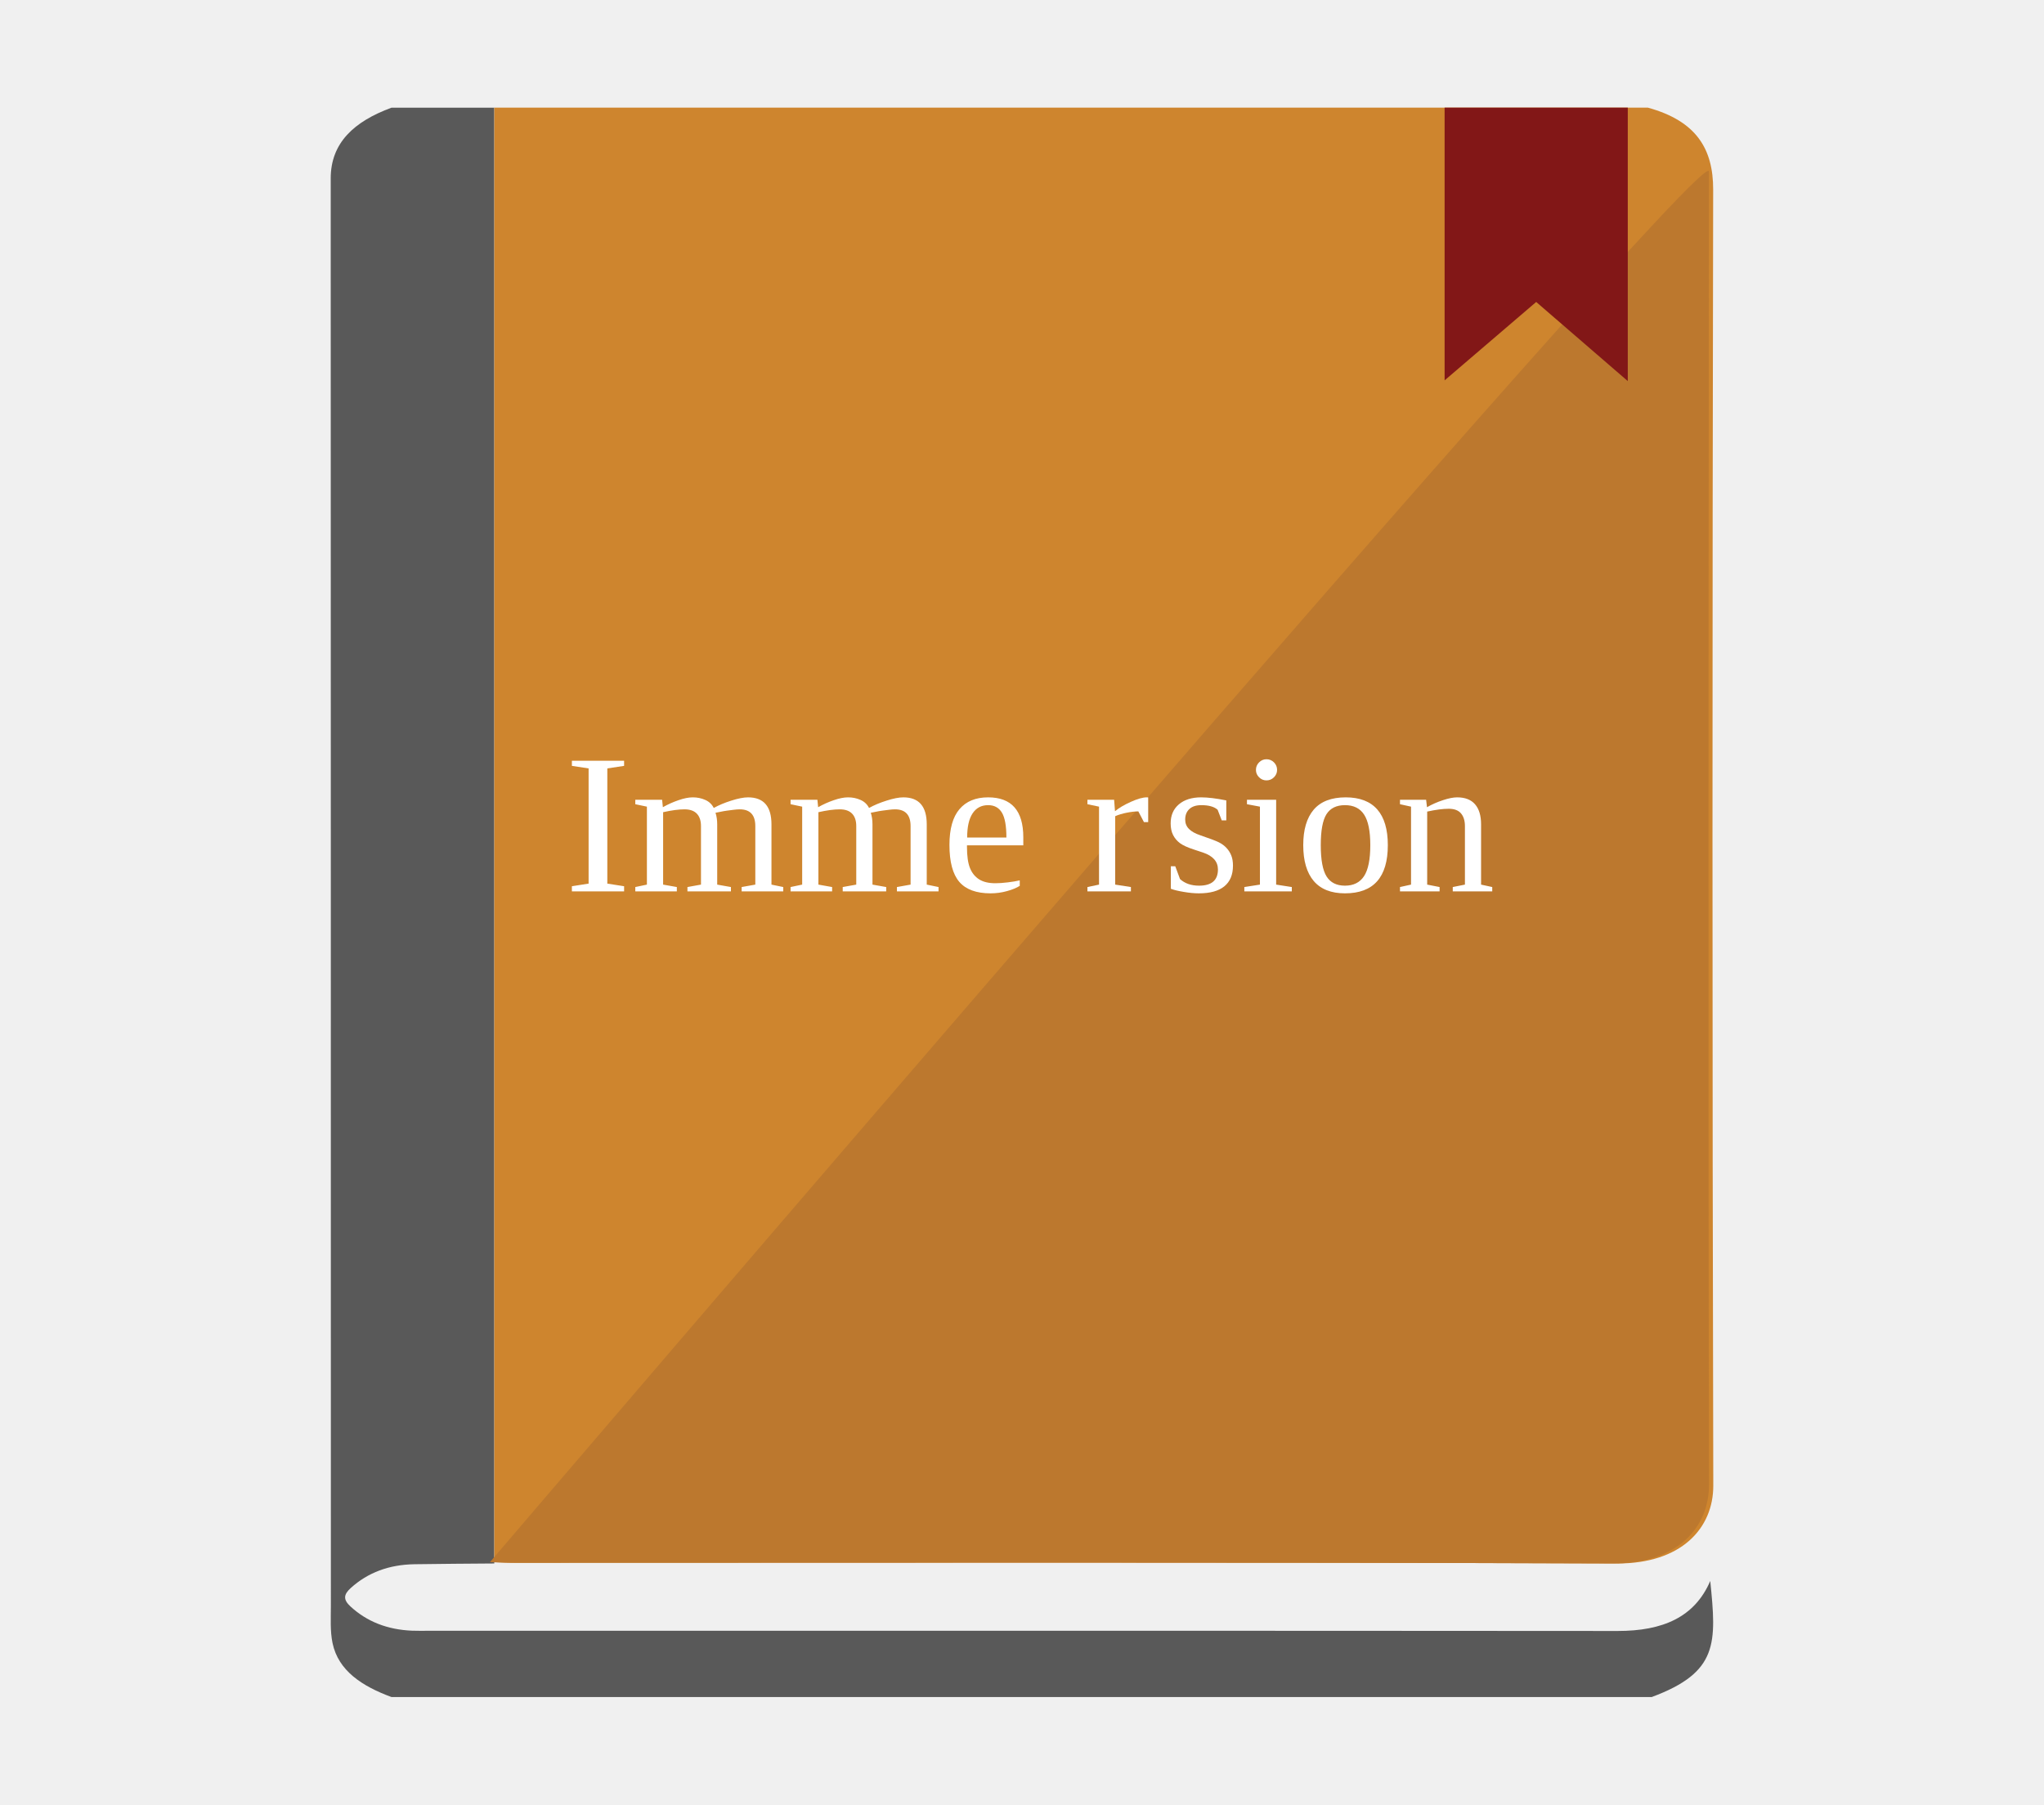
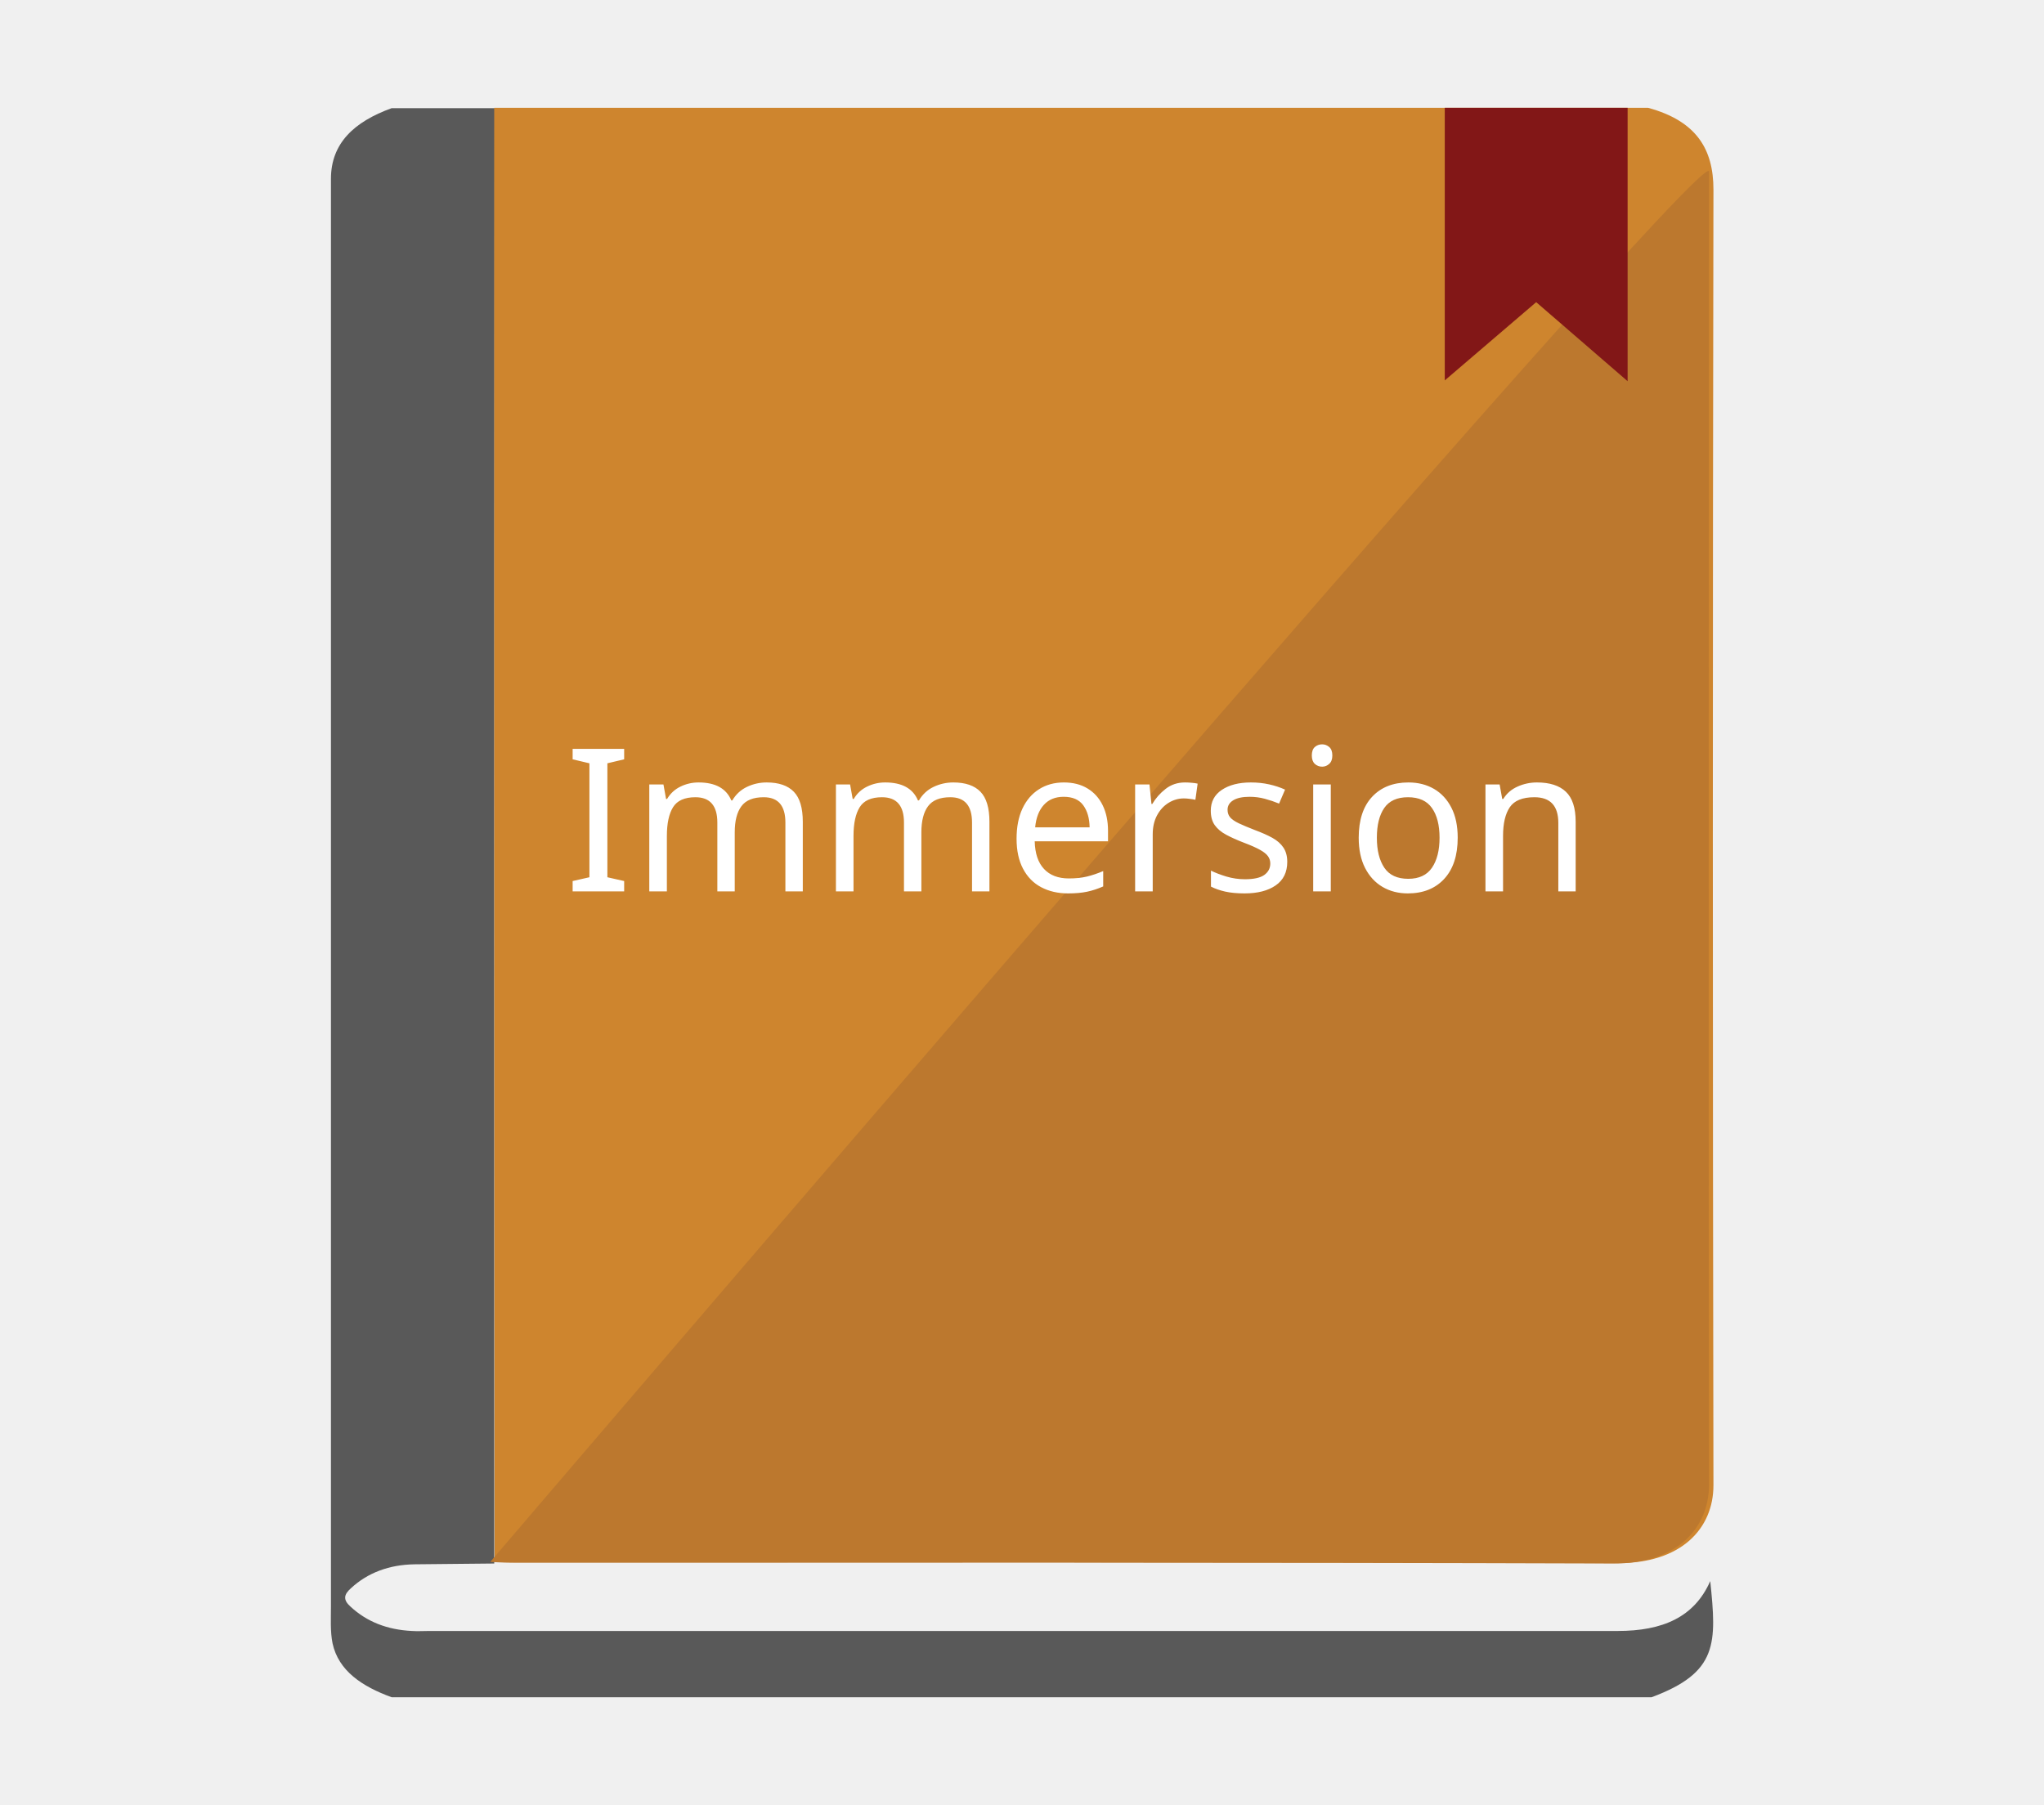
- <svg xmlns="http://www.w3.org/2000/svg" id="Layer_8" data-name="Layer 8" viewBox="0 0 512 452.12">
-   <defs>
-     <style>
-       .cls-1 {
-         fill: #fff;
-         font-size: 50px;
-       }
- 
-       .cls-2 {
-         fill: #bc782e;
-       }
- 
-       .cls-3 {
-         fill: #821717;
-       }
- 
-       .cls-4 {
-         letter-spacing: 0em;
-       }
- 
-       .cls-5 {
-         fill: #ce852e;
-       }
- 
-       .cls-6 {
-         fill: #595959;
-       }
-     </style>
-   </defs>
+ <svg xmlns="http://www.w3.org/2000/svg" version="1.1" id="Layer_8" x="0px" y="0px" viewBox="0 0 512 452.1" style="enable-background:new 0 0 512 452.1;" xml:space="preserve">
+   <style type="text/css">
+ 	.st0{fill:#595959;}
+ 	.st1{fill:#CE852E;}
+ 	.st2{fill:#BC782E;}
+ 	.st3{fill:#FFFFFF;}
+ 	.st4{font-family:'ArialMT';}
+ 	.st5{font-size:50px;}
+ 	.st6{fill:#821717;}
+ </style>
  <g>
-     <path class="cls-6" d="M123.81,391.69c-6.66,.06-13.33,.08-19.99,.19-6.35,.1-11.66,2.07-15.95,5.95-1.8,1.63-1.96,2.89-.08,4.63,4.14,3.81,9.24,5.8,15.4,6.07,1.43,.06,2.86,.02,4.29,.02,99.25,0,198.49-.03,297.74,.05,11.22,0,19.25-3.39,23.18-12.53,1.58,15.62,2.05,22.87-14.66,29.08H98.06c-7.39-2.72-13.32-6.61-14.76-13.51-.63-3.03-.42-6.19-.42-9.3-.02-119.21,0-238.42-.04-357.64,0-8.92,5.85-14.27,15.22-17.72h25.75c0,121.57,0,243.14,0,364.72Z" />
-     <path class="cls-5" d="M123.81,26.97H412.78c12.11,3.33,16.37,10.31,16.35,20.53-.22,108.22-.24,216.43,.03,324.65,.03,10.77-8.05,19.6-24.12,19.54-92-.34-183.99-.16-275.99-.17-1.74,0-3.48-.11-5.23-.17,0-121.46,0-242.92,0-364.38Z" />
-     <path class="cls-2" d="M428.06,42.98c0,9.07-.24,219.27,.03,328.91,.03,10.91-8.05,19.86-24.13,19.8-92-.34-184-.17-276-.17-1.74,0-5.23-.17-5.23-.17,0,0,305.33-357.43,305.32-348.37Z" />
+     <path class="st0" d="M123.8,391.7c-6.7,0.1-13.3,0.1-20,0.2c-6.3,0.1-11.7,2.1-15.9,6c-1.8,1.6-2,2.9-0.1,4.6   c4.1,3.8,9.2,5.8,15.4,6.1c1.4,0.1,2.9,0,4.3,0c99.3,0,198.5,0,297.7,0c11.2,0,19.2-3.4,23.2-12.5c1.6,15.6,2,22.9-14.7,29.1H98.1   c-7.4-2.7-13.3-6.6-14.8-13.5c-0.6-3-0.4-6.2-0.4-9.3c0-119.2,0-238.4,0-357.6c0-8.9,5.8-14.3,15.2-17.7h25.8   C123.8,148.5,123.8,270.1,123.8,391.7L123.8,391.7z" />
+     <path class="st1" d="M123.8,27h289c12.1,3.3,16.4,10.3,16.4,20.5c-0.2,108.2-0.2,216.4,0,324.6c0,10.8-8,19.6-24.1,19.5   c-92-0.3-184-0.2-276-0.2c-1.7,0-3.5-0.1-5.2-0.2C123.8,269.9,123.8,148.4,123.8,27L123.8,27z" />
+     <path class="st2" d="M428.1,43c0,9.1-0.2,219.3,0,328.9c0,10.9-8,19.9-24.1,19.8c-92-0.3-184-0.2-276-0.2c-1.7,0-5.2-0.2-5.2-0.2   S428.1,33.9,428.1,43L428.1,43z" />
  </g>
-   <text class="cls-1" transform="translate(141.44 223.32)">
-     <tspan x="0" y="0">Imme</tspan>
-     <tspan class="cls-4" x="129.95" y="0">r</tspan>
-     <tspan x="149.75" y="0">sion</tspan>
-   </text>
-   <polygon class="cls-3" points="361.86 26.97 361.86 95.29 384.8 75.65 407.74 95.47 407.74 26.97 361.86 26.97" />
+   <text transform="matrix(1 0 0 1 141.44 223.32)" class="st3 st4 st5">Immersion</text>
+   <polygon class="st6" points="361.9,27 361.9,95.3 384.8,75.7 407.7,95.5 407.7,27 " />
</svg>
